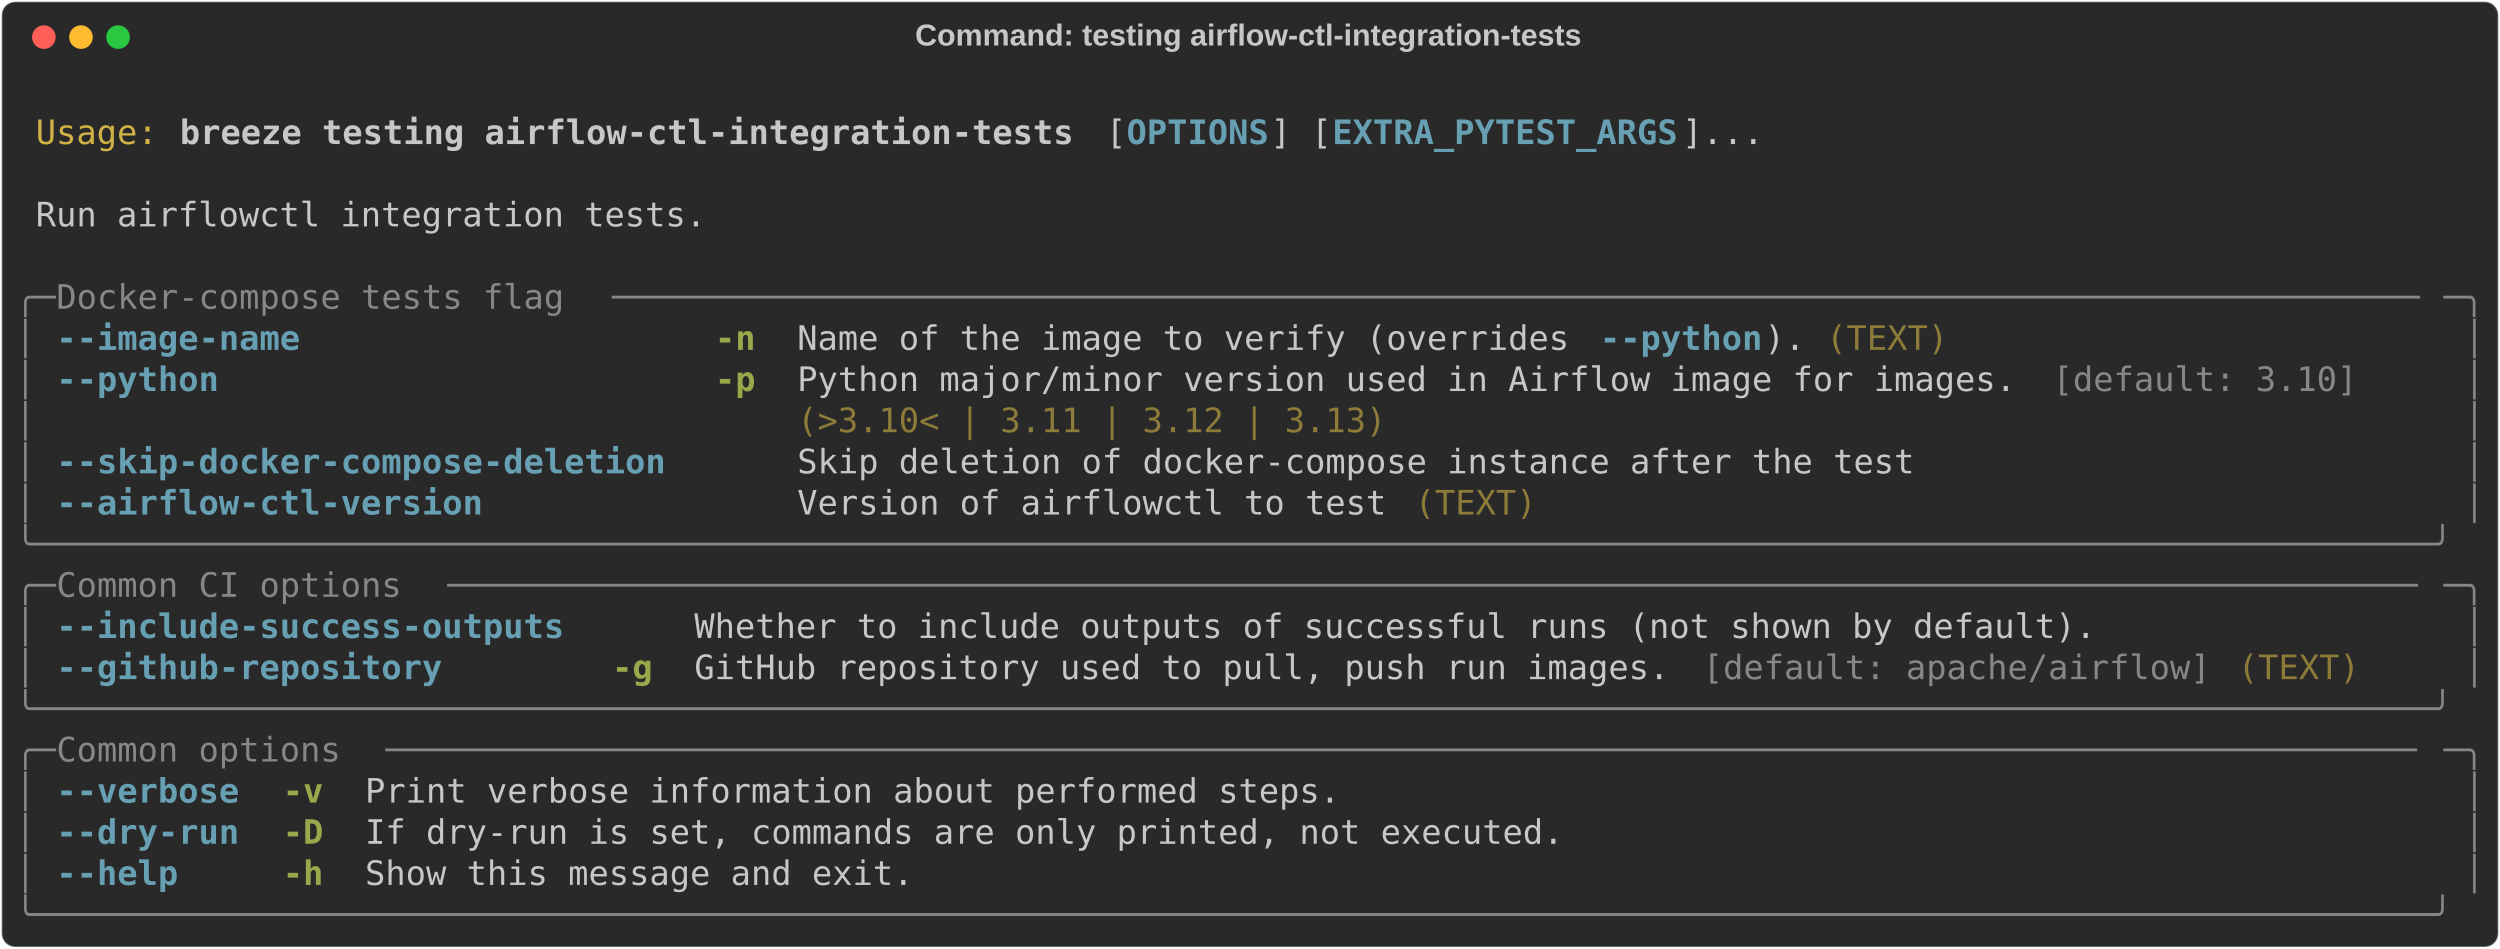
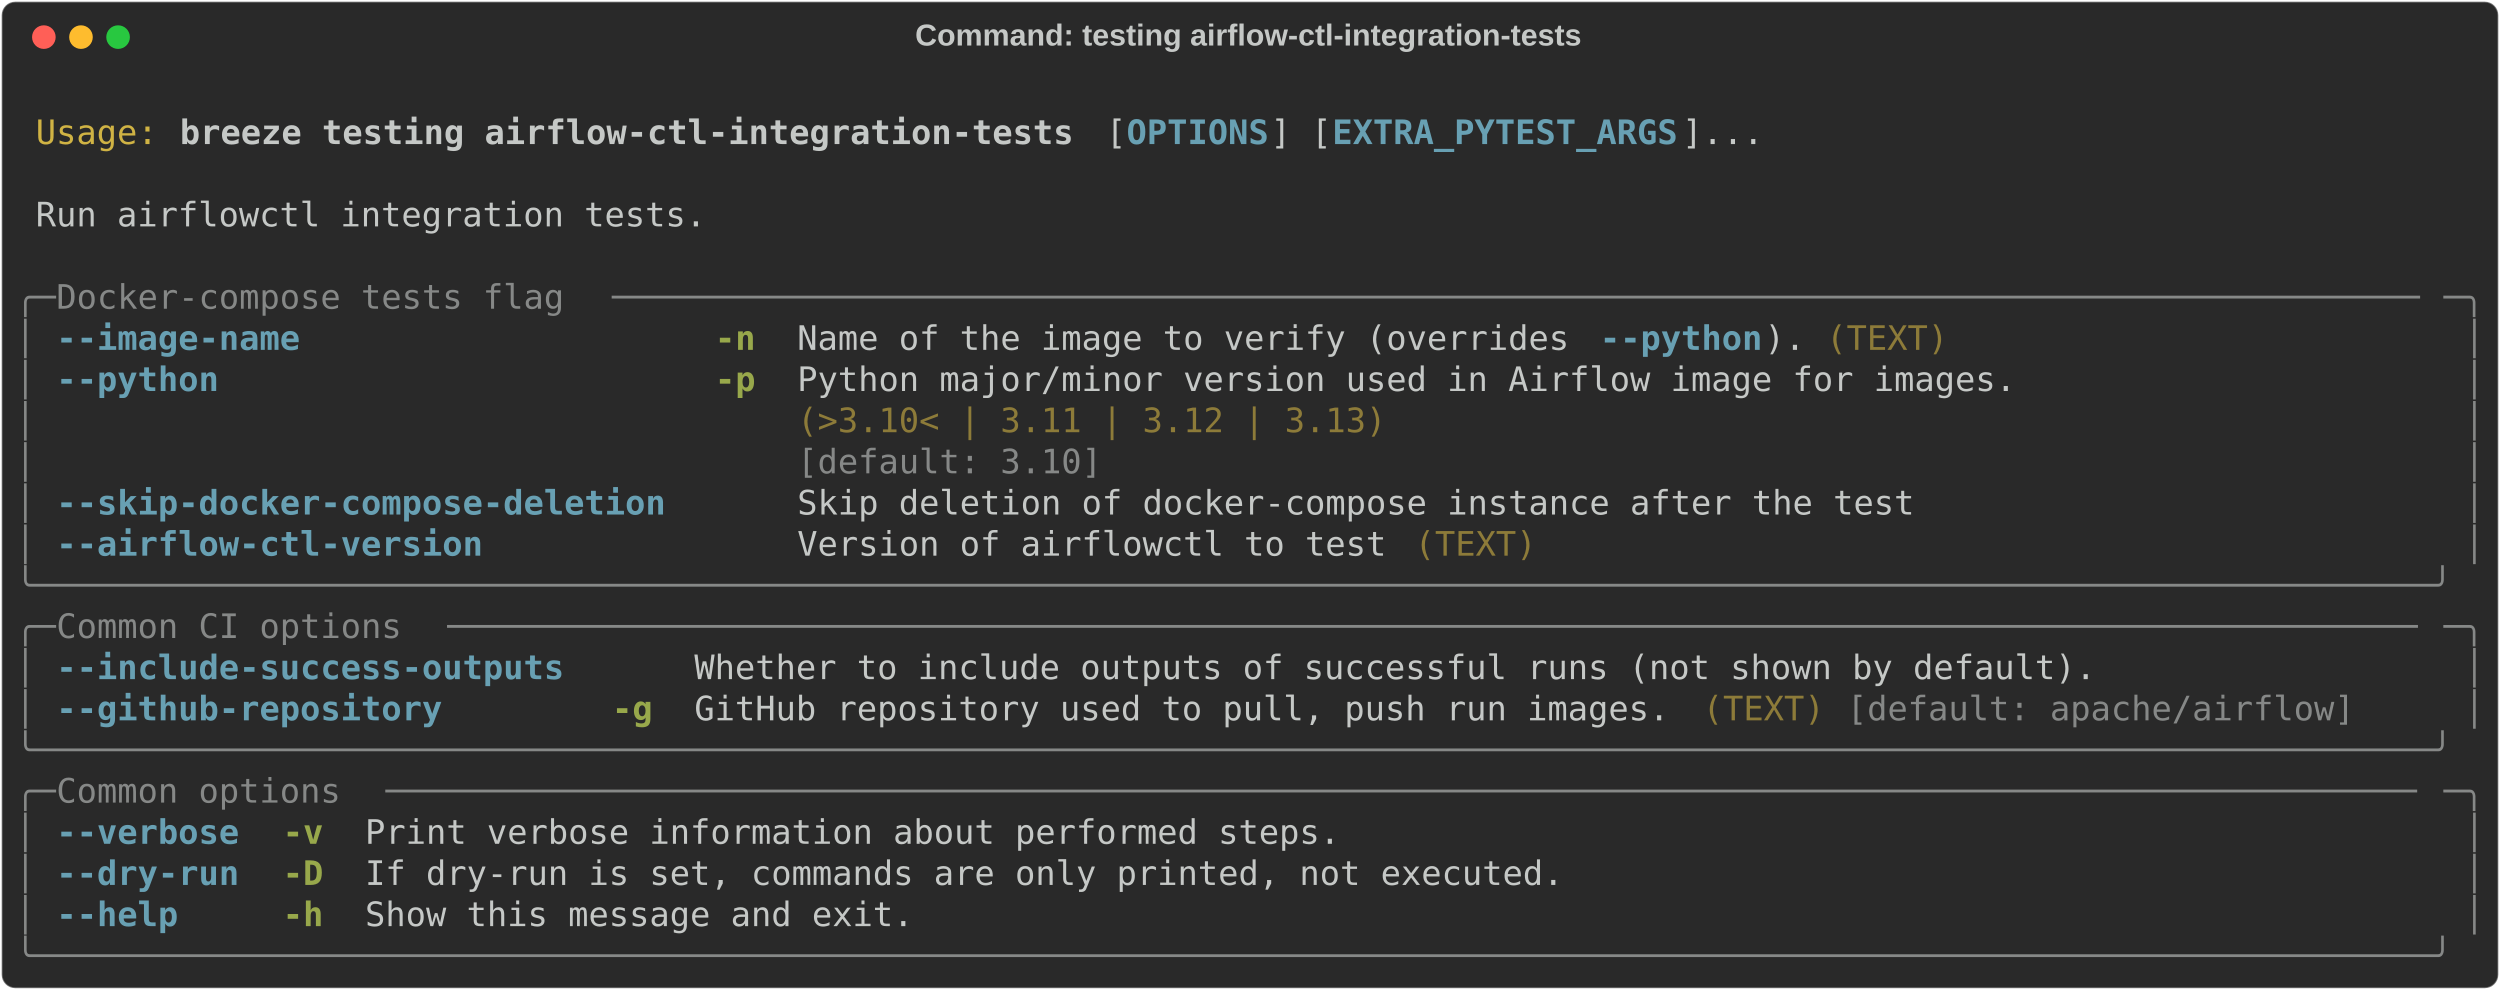
- <svg xmlns="http://www.w3.org/2000/svg" class="rich-terminal" viewBox="0 0 1482 562.4">
+ <svg xmlns="http://www.w3.org/2000/svg" class="rich-terminal" viewBox="0 0 1482 586.8">
  <style>

    @font-face {
        font-family: "Fira Code";
        src: local("FiraCode-Regular"),
                url("https://cdnjs.cloudflare.com/ajax/libs/firacode/6.2.0/woff2/FiraCode-Regular.woff2") format("woff2"),
                url("https://cdnjs.cloudflare.com/ajax/libs/firacode/6.2.0/woff/FiraCode-Regular.woff") format("woff");
        font-style: normal;
        font-weight: 400;
    }
    @font-face {
        font-family: "Fira Code";
        src: local("FiraCode-Bold"),
                url("https://cdnjs.cloudflare.com/ajax/libs/firacode/6.2.0/woff2/FiraCode-Bold.woff2") format("woff2"),
                url("https://cdnjs.cloudflare.com/ajax/libs/firacode/6.2.0/woff/FiraCode-Bold.woff") format("woff");
        font-style: bold;
        font-weight: 700;
    }

    .breeze-testing-airflow-ctl-integration-tests-matrix {
        font-family: Fira Code, monospace;
        font-size: 20px;
        line-height: 24.4px;
        font-variant-east-asian: full-width;
    }

    .breeze-testing-airflow-ctl-integration-tests-title {
        font-size: 18px;
        font-weight: bold;
        font-family: arial;
    }

    .breeze-testing-airflow-ctl-integration-tests-r1 { fill: #c5c8c6 }
.breeze-testing-airflow-ctl-integration-tests-r2 { fill: #d0b344 }
.breeze-testing-airflow-ctl-integration-tests-r3 { fill: #c5c8c6;font-weight: bold }
.breeze-testing-airflow-ctl-integration-tests-r4 { fill: #68a0b3;font-weight: bold }
.breeze-testing-airflow-ctl-integration-tests-r5 { fill: #868887 }
.breeze-testing-airflow-ctl-integration-tests-r6 { fill: #98a84b;font-weight: bold }
.breeze-testing-airflow-ctl-integration-tests-r7 { fill: #8d7b39 }
    </style>
  <defs>
    <clipPath id="breeze-testing-airflow-ctl-integration-tests-clip-terminal">
-       <rect x="0" y="0" width="1463.0" height="511.4" />
+       <rect x="0" y="0" width="1463.0" height="535.8" />
    </clipPath>
    <clipPath id="breeze-testing-airflow-ctl-integration-tests-line-0">
      <rect x="0" y="1.5" width="1464" height="24.65" />
    </clipPath>
    <clipPath id="breeze-testing-airflow-ctl-integration-tests-line-1">
      <rect x="0" y="25.9" width="1464" height="24.65" />
    </clipPath>
    <clipPath id="breeze-testing-airflow-ctl-integration-tests-line-2">
      <rect x="0" y="50.3" width="1464" height="24.65" />
    </clipPath>
    <clipPath id="breeze-testing-airflow-ctl-integration-tests-line-3">
      <rect x="0" y="74.7" width="1464" height="24.65" />
    </clipPath>
    <clipPath id="breeze-testing-airflow-ctl-integration-tests-line-4">
      <rect x="0" y="99.1" width="1464" height="24.65" />
    </clipPath>
    <clipPath id="breeze-testing-airflow-ctl-integration-tests-line-5">
      <rect x="0" y="123.5" width="1464" height="24.65" />
    </clipPath>
    <clipPath id="breeze-testing-airflow-ctl-integration-tests-line-6">
      <rect x="0" y="147.9" width="1464" height="24.65" />
    </clipPath>
    <clipPath id="breeze-testing-airflow-ctl-integration-tests-line-7">
      <rect x="0" y="172.3" width="1464" height="24.65" />
    </clipPath>
    <clipPath id="breeze-testing-airflow-ctl-integration-tests-line-8">
      <rect x="0" y="196.7" width="1464" height="24.65" />
    </clipPath>
    <clipPath id="breeze-testing-airflow-ctl-integration-tests-line-9">
      <rect x="0" y="221.1" width="1464" height="24.65" />
    </clipPath>
    <clipPath id="breeze-testing-airflow-ctl-integration-tests-line-10">
      <rect x="0" y="245.5" width="1464" height="24.65" />
    </clipPath>
    <clipPath id="breeze-testing-airflow-ctl-integration-tests-line-11">
      <rect x="0" y="269.9" width="1464" height="24.65" />
    </clipPath>
    <clipPath id="breeze-testing-airflow-ctl-integration-tests-line-12">
      <rect x="0" y="294.3" width="1464" height="24.65" />
    </clipPath>
    <clipPath id="breeze-testing-airflow-ctl-integration-tests-line-13">
      <rect x="0" y="318.7" width="1464" height="24.65" />
    </clipPath>
    <clipPath id="breeze-testing-airflow-ctl-integration-tests-line-14">
      <rect x="0" y="343.1" width="1464" height="24.65" />
    </clipPath>
    <clipPath id="breeze-testing-airflow-ctl-integration-tests-line-15">
      <rect x="0" y="367.5" width="1464" height="24.65" />
    </clipPath>
    <clipPath id="breeze-testing-airflow-ctl-integration-tests-line-16">
      <rect x="0" y="391.9" width="1464" height="24.65" />
    </clipPath>
    <clipPath id="breeze-testing-airflow-ctl-integration-tests-line-17">
      <rect x="0" y="416.3" width="1464" height="24.65" />
    </clipPath>
    <clipPath id="breeze-testing-airflow-ctl-integration-tests-line-18">
      <rect x="0" y="440.7" width="1464" height="24.65" />
    </clipPath>
    <clipPath id="breeze-testing-airflow-ctl-integration-tests-line-19">
      <rect x="0" y="465.1" width="1464" height="24.65" />
    </clipPath>
+     <clipPath id="breeze-testing-airflow-ctl-integration-tests-line-20">
+       <rect x="0" y="489.5" width="1464" height="24.65" />
+     </clipPath>
  </defs>
-   <rect fill="#292929" stroke="rgba(255,255,255,0.35)" stroke-width="1" x="1" y="1" width="1480" height="560.4" rx="8" />
+   <rect fill="#292929" stroke="rgba(255,255,255,0.35)" stroke-width="1" x="1" y="1" width="1480" height="584.8" rx="8" />
  <text class="breeze-testing-airflow-ctl-integration-tests-title" fill="#c5c8c6" text-anchor="middle" x="740" y="27">Command: testing airflow-ctl-integration-tests</text>
  <g transform="translate(26,22)">
    <circle cx="0" cy="0" r="7" fill="#ff5f57" />
    <circle cx="22" cy="0" r="7" fill="#febc2e" />
    <circle cx="44" cy="0" r="7" fill="#28c840" />
  </g>
  <g transform="translate(9, 41)" clip-path="url(#breeze-testing-airflow-ctl-integration-tests-clip-terminal)">
    <g class="breeze-testing-airflow-ctl-integration-tests-matrix">
      <text class="breeze-testing-airflow-ctl-integration-tests-r1" x="1464" y="20" textLength="12.2" clip-path="url(#breeze-testing-airflow-ctl-integration-tests-line-0)">
</text>
      <text class="breeze-testing-airflow-ctl-integration-tests-r2" x="12.2" y="44.4" textLength="73.2" clip-path="url(#breeze-testing-airflow-ctl-integration-tests-line-1)">Usage:</text>
      <text class="breeze-testing-airflow-ctl-integration-tests-r3" x="97.6" y="44.4" textLength="536.8" clip-path="url(#breeze-testing-airflow-ctl-integration-tests-line-1)">breeze testing airflow-ctl-integration-tests</text>
      <text class="breeze-testing-airflow-ctl-integration-tests-r1" x="646.6" y="44.4" textLength="12.2" clip-path="url(#breeze-testing-airflow-ctl-integration-tests-line-1)">[</text>
      <text class="breeze-testing-airflow-ctl-integration-tests-r4" x="658.8" y="44.4" textLength="85.4" clip-path="url(#breeze-testing-airflow-ctl-integration-tests-line-1)">OPTIONS</text>
      <text class="breeze-testing-airflow-ctl-integration-tests-r1" x="744.2" y="44.4" textLength="36.6" clip-path="url(#breeze-testing-airflow-ctl-integration-tests-line-1)">] [</text>
      <text class="breeze-testing-airflow-ctl-integration-tests-r4" x="780.8" y="44.4" textLength="207.4" clip-path="url(#breeze-testing-airflow-ctl-integration-tests-line-1)">EXTRA_PYTEST_ARGS</text>
      <text class="breeze-testing-airflow-ctl-integration-tests-r1" x="988.2" y="44.4" textLength="48.8" clip-path="url(#breeze-testing-airflow-ctl-integration-tests-line-1)">]...</text>
      <text class="breeze-testing-airflow-ctl-integration-tests-r1" x="1464" y="44.4" textLength="12.2" clip-path="url(#breeze-testing-airflow-ctl-integration-tests-line-1)">
</text>
      <text class="breeze-testing-airflow-ctl-integration-tests-r1" x="1464" y="68.8" textLength="12.2" clip-path="url(#breeze-testing-airflow-ctl-integration-tests-line-2)">
</text>
      <text class="breeze-testing-airflow-ctl-integration-tests-r1" x="12.2" y="93.2" textLength="402.6" clip-path="url(#breeze-testing-airflow-ctl-integration-tests-line-3)">Run airflowctl integration tests.</text>
      <text class="breeze-testing-airflow-ctl-integration-tests-r1" x="1464" y="93.2" textLength="12.2" clip-path="url(#breeze-testing-airflow-ctl-integration-tests-line-3)">
</text>
      <text class="breeze-testing-airflow-ctl-integration-tests-r1" x="1464" y="117.6" textLength="12.2" clip-path="url(#breeze-testing-airflow-ctl-integration-tests-line-4)">
</text>
      <text class="breeze-testing-airflow-ctl-integration-tests-r5" x="0" y="142" textLength="24.4" clip-path="url(#breeze-testing-airflow-ctl-integration-tests-line-5)">╭─</text>
      <text class="breeze-testing-airflow-ctl-integration-tests-r5" x="24.4" y="142" textLength="329.4" clip-path="url(#breeze-testing-airflow-ctl-integration-tests-line-5)"> Docker-compose tests flag </text>
      <text class="breeze-testing-airflow-ctl-integration-tests-r5" x="353.8" y="142" textLength="1085.8" clip-path="url(#breeze-testing-airflow-ctl-integration-tests-line-5)">─────────────────────────────────────────────────────────────────────────────────────────</text>
      <text class="breeze-testing-airflow-ctl-integration-tests-r5" x="1439.6" y="142" textLength="24.4" clip-path="url(#breeze-testing-airflow-ctl-integration-tests-line-5)">─╮</text>
      <text class="breeze-testing-airflow-ctl-integration-tests-r1" x="1464" y="142" textLength="12.2" clip-path="url(#breeze-testing-airflow-ctl-integration-tests-line-5)">
</text>
      <text class="breeze-testing-airflow-ctl-integration-tests-r5" x="0" y="166.4" textLength="12.2" clip-path="url(#breeze-testing-airflow-ctl-integration-tests-line-6)">│</text>
-       <text class="breeze-testing-airflow-ctl-integration-tests-r4" x="24.4" y="166.4" textLength="366" clip-path="url(#breeze-testing-airflow-ctl-integration-tests-line-6)">--image-name                  </text>
+       <text class="breeze-testing-airflow-ctl-integration-tests-r4" x="24.4" y="166.4" textLength="146.4" clip-path="url(#breeze-testing-airflow-ctl-integration-tests-line-6)">--image-name</text>
      <text class="breeze-testing-airflow-ctl-integration-tests-r6" x="414.8" y="166.4" textLength="24.4" clip-path="url(#breeze-testing-airflow-ctl-integration-tests-line-6)">-n</text>
      <text class="breeze-testing-airflow-ctl-integration-tests-r1" x="463.6" y="166.4" textLength="475.8" clip-path="url(#breeze-testing-airflow-ctl-integration-tests-line-6)">Name of the image to verify (overrides </text>
      <text class="breeze-testing-airflow-ctl-integration-tests-r4" x="939.4" y="166.4" textLength="97.6" clip-path="url(#breeze-testing-airflow-ctl-integration-tests-line-6)">--python</text>
-       <text class="breeze-testing-airflow-ctl-integration-tests-r1" x="1037" y="166.4" textLength="36.6" clip-path="url(#breeze-testing-airflow-ctl-integration-tests-line-6)">). </text>
+       <text class="breeze-testing-airflow-ctl-integration-tests-r1" x="1037" y="166.4" textLength="24.4" clip-path="url(#breeze-testing-airflow-ctl-integration-tests-line-6)">).</text>
      <text class="breeze-testing-airflow-ctl-integration-tests-r7" x="1073.6" y="166.4" textLength="73.2" clip-path="url(#breeze-testing-airflow-ctl-integration-tests-line-6)">(TEXT)</text>
      <text class="breeze-testing-airflow-ctl-integration-tests-r5" x="1451.8" y="166.4" textLength="12.2" clip-path="url(#breeze-testing-airflow-ctl-integration-tests-line-6)">│</text>
      <text class="breeze-testing-airflow-ctl-integration-tests-r1" x="1464" y="166.4" textLength="12.2" clip-path="url(#breeze-testing-airflow-ctl-integration-tests-line-6)">
</text>
      <text class="breeze-testing-airflow-ctl-integration-tests-r5" x="0" y="190.8" textLength="12.2" clip-path="url(#breeze-testing-airflow-ctl-integration-tests-line-7)">│</text>
-       <text class="breeze-testing-airflow-ctl-integration-tests-r4" x="24.4" y="190.8" textLength="366" clip-path="url(#breeze-testing-airflow-ctl-integration-tests-line-7)">--python                      </text>
+       <text class="breeze-testing-airflow-ctl-integration-tests-r4" x="24.4" y="190.8" textLength="97.6" clip-path="url(#breeze-testing-airflow-ctl-integration-tests-line-7)">--python</text>
      <text class="breeze-testing-airflow-ctl-integration-tests-r6" x="414.8" y="190.8" textLength="24.4" clip-path="url(#breeze-testing-airflow-ctl-integration-tests-line-7)">-p</text>
-       <text class="breeze-testing-airflow-ctl-integration-tests-r1" x="463.6" y="190.8" textLength="744.2" clip-path="url(#breeze-testing-airflow-ctl-integration-tests-line-7)">Python major/minor version used in Airflow image for images. </text>
-       <text class="breeze-testing-airflow-ctl-integration-tests-r5" x="1207.8" y="190.8" textLength="183" clip-path="url(#breeze-testing-airflow-ctl-integration-tests-line-7)">[default: 3.10]</text>
+       <text class="breeze-testing-airflow-ctl-integration-tests-r1" x="463.6" y="190.8" textLength="732" clip-path="url(#breeze-testing-airflow-ctl-integration-tests-line-7)">Python major/minor version used in Airflow image for images.</text>
      <text class="breeze-testing-airflow-ctl-integration-tests-r5" x="1451.8" y="190.8" textLength="12.2" clip-path="url(#breeze-testing-airflow-ctl-integration-tests-line-7)">│</text>
      <text class="breeze-testing-airflow-ctl-integration-tests-r1" x="1464" y="190.8" textLength="12.2" clip-path="url(#breeze-testing-airflow-ctl-integration-tests-line-7)">
</text>
      <text class="breeze-testing-airflow-ctl-integration-tests-r5" x="0" y="215.2" textLength="12.2" clip-path="url(#breeze-testing-airflow-ctl-integration-tests-line-8)">│</text>
-       <text class="breeze-testing-airflow-ctl-integration-tests-r7" x="463.6" y="215.2" textLength="353.8" clip-path="url(#breeze-testing-airflow-ctl-integration-tests-line-8)">(&gt;3.10&lt; | 3.11 | 3.12 | 3.13)</text>
+       <text class="breeze-testing-airflow-ctl-integration-tests-r7" x="463.6" y="215.2" textLength="732" clip-path="url(#breeze-testing-airflow-ctl-integration-tests-line-8)">(&gt;3.10&lt; | 3.11 | 3.12 | 3.13)                               </text>
      <text class="breeze-testing-airflow-ctl-integration-tests-r5" x="1451.8" y="215.2" textLength="12.2" clip-path="url(#breeze-testing-airflow-ctl-integration-tests-line-8)">│</text>
      <text class="breeze-testing-airflow-ctl-integration-tests-r1" x="1464" y="215.2" textLength="12.2" clip-path="url(#breeze-testing-airflow-ctl-integration-tests-line-8)">
</text>
      <text class="breeze-testing-airflow-ctl-integration-tests-r5" x="0" y="239.6" textLength="12.2" clip-path="url(#breeze-testing-airflow-ctl-integration-tests-line-9)">│</text>
-       <text class="breeze-testing-airflow-ctl-integration-tests-r4" x="24.4" y="239.6" textLength="366" clip-path="url(#breeze-testing-airflow-ctl-integration-tests-line-9)">--skip-docker-compose-deletion</text>
-       <text class="breeze-testing-airflow-ctl-integration-tests-r1" x="463.6" y="239.6" textLength="671" clip-path="url(#breeze-testing-airflow-ctl-integration-tests-line-9)">Skip deletion of docker-compose instance after the test</text>
+       <text class="breeze-testing-airflow-ctl-integration-tests-r5" x="463.6" y="239.6" textLength="732" clip-path="url(#breeze-testing-airflow-ctl-integration-tests-line-9)">[default: 3.10]                                             </text>
      <text class="breeze-testing-airflow-ctl-integration-tests-r5" x="1451.8" y="239.6" textLength="12.2" clip-path="url(#breeze-testing-airflow-ctl-integration-tests-line-9)">│</text>
      <text class="breeze-testing-airflow-ctl-integration-tests-r1" x="1464" y="239.6" textLength="12.2" clip-path="url(#breeze-testing-airflow-ctl-integration-tests-line-9)">
</text>
      <text class="breeze-testing-airflow-ctl-integration-tests-r5" x="0" y="264" textLength="12.2" clip-path="url(#breeze-testing-airflow-ctl-integration-tests-line-10)">│</text>
-       <text class="breeze-testing-airflow-ctl-integration-tests-r4" x="24.4" y="264" textLength="366" clip-path="url(#breeze-testing-airflow-ctl-integration-tests-line-10)">--airflow-ctl-version         </text>
-       <text class="breeze-testing-airflow-ctl-integration-tests-r1" x="463.6" y="264" textLength="366" clip-path="url(#breeze-testing-airflow-ctl-integration-tests-line-10)">Version of airflowctl to test </text>
-       <text class="breeze-testing-airflow-ctl-integration-tests-r7" x="829.6" y="264" textLength="73.2" clip-path="url(#breeze-testing-airflow-ctl-integration-tests-line-10)">(TEXT)</text>
+       <text class="breeze-testing-airflow-ctl-integration-tests-r4" x="24.4" y="264" textLength="366" clip-path="url(#breeze-testing-airflow-ctl-integration-tests-line-10)">--skip-docker-compose-deletion</text>
+       <text class="breeze-testing-airflow-ctl-integration-tests-r1" x="463.6" y="264" textLength="671" clip-path="url(#breeze-testing-airflow-ctl-integration-tests-line-10)">Skip deletion of docker-compose instance after the test</text>
      <text class="breeze-testing-airflow-ctl-integration-tests-r5" x="1451.8" y="264" textLength="12.2" clip-path="url(#breeze-testing-airflow-ctl-integration-tests-line-10)">│</text>
      <text class="breeze-testing-airflow-ctl-integration-tests-r1" x="1464" y="264" textLength="12.2" clip-path="url(#breeze-testing-airflow-ctl-integration-tests-line-10)">
</text>
-       <text class="breeze-testing-airflow-ctl-integration-tests-r5" x="0" y="288.4" textLength="1464" clip-path="url(#breeze-testing-airflow-ctl-integration-tests-line-11)">╰──────────────────────────────────────────────────────────────────────────────────────────────────────────────────────╯</text>
+       <text class="breeze-testing-airflow-ctl-integration-tests-r5" x="0" y="288.4" textLength="12.2" clip-path="url(#breeze-testing-airflow-ctl-integration-tests-line-11)">│</text>
+       <text class="breeze-testing-airflow-ctl-integration-tests-r4" x="24.4" y="288.4" textLength="256.2" clip-path="url(#breeze-testing-airflow-ctl-integration-tests-line-11)">--airflow-ctl-version</text>
+       <text class="breeze-testing-airflow-ctl-integration-tests-r1" x="463.6" y="288.4" textLength="353.8" clip-path="url(#breeze-testing-airflow-ctl-integration-tests-line-11)">Version of airflowctl to test</text>
+       <text class="breeze-testing-airflow-ctl-integration-tests-r7" x="829.6" y="288.4" textLength="73.2" clip-path="url(#breeze-testing-airflow-ctl-integration-tests-line-11)">(TEXT)</text>
+       <text class="breeze-testing-airflow-ctl-integration-tests-r5" x="1451.8" y="288.4" textLength="12.2" clip-path="url(#breeze-testing-airflow-ctl-integration-tests-line-11)">│</text>
      <text class="breeze-testing-airflow-ctl-integration-tests-r1" x="1464" y="288.4" textLength="12.2" clip-path="url(#breeze-testing-airflow-ctl-integration-tests-line-11)">
</text>
-       <text class="breeze-testing-airflow-ctl-integration-tests-r5" x="0" y="312.8" textLength="24.4" clip-path="url(#breeze-testing-airflow-ctl-integration-tests-line-12)">╭─</text>
-       <text class="breeze-testing-airflow-ctl-integration-tests-r5" x="24.4" y="312.8" textLength="231.8" clip-path="url(#breeze-testing-airflow-ctl-integration-tests-line-12)"> Common CI options </text>
-       <text class="breeze-testing-airflow-ctl-integration-tests-r5" x="256.2" y="312.8" textLength="1183.4" clip-path="url(#breeze-testing-airflow-ctl-integration-tests-line-12)">─────────────────────────────────────────────────────────────────────────────────────────────────</text>
-       <text class="breeze-testing-airflow-ctl-integration-tests-r5" x="1439.6" y="312.8" textLength="24.4" clip-path="url(#breeze-testing-airflow-ctl-integration-tests-line-12)">─╮</text>
+       <text class="breeze-testing-airflow-ctl-integration-tests-r5" x="0" y="312.8" textLength="1464" clip-path="url(#breeze-testing-airflow-ctl-integration-tests-line-12)">╰──────────────────────────────────────────────────────────────────────────────────────────────────────────────────────╯</text>
      <text class="breeze-testing-airflow-ctl-integration-tests-r1" x="1464" y="312.8" textLength="12.2" clip-path="url(#breeze-testing-airflow-ctl-integration-tests-line-12)">
</text>
-       <text class="breeze-testing-airflow-ctl-integration-tests-r5" x="0" y="337.2" textLength="12.2" clip-path="url(#breeze-testing-airflow-ctl-integration-tests-line-13)">│</text>
-       <text class="breeze-testing-airflow-ctl-integration-tests-r4" x="24.4" y="337.2" textLength="305" clip-path="url(#breeze-testing-airflow-ctl-integration-tests-line-13)">--include-success-outputs</text>
-       <text class="breeze-testing-airflow-ctl-integration-tests-r1" x="402.6" y="337.2" textLength="841.8" clip-path="url(#breeze-testing-airflow-ctl-integration-tests-line-13)">Whether to include outputs of successful runs (not shown by default).</text>
-       <text class="breeze-testing-airflow-ctl-integration-tests-r5" x="1451.8" y="337.2" textLength="12.2" clip-path="url(#breeze-testing-airflow-ctl-integration-tests-line-13)">│</text>
+       <text class="breeze-testing-airflow-ctl-integration-tests-r5" x="0" y="337.2" textLength="24.4" clip-path="url(#breeze-testing-airflow-ctl-integration-tests-line-13)">╭─</text>
+       <text class="breeze-testing-airflow-ctl-integration-tests-r5" x="24.4" y="337.2" textLength="231.8" clip-path="url(#breeze-testing-airflow-ctl-integration-tests-line-13)"> Common CI options </text>
+       <text class="breeze-testing-airflow-ctl-integration-tests-r5" x="256.2" y="337.2" textLength="1183.4" clip-path="url(#breeze-testing-airflow-ctl-integration-tests-line-13)">─────────────────────────────────────────────────────────────────────────────────────────────────</text>
+       <text class="breeze-testing-airflow-ctl-integration-tests-r5" x="1439.6" y="337.2" textLength="24.4" clip-path="url(#breeze-testing-airflow-ctl-integration-tests-line-13)">─╮</text>
      <text class="breeze-testing-airflow-ctl-integration-tests-r1" x="1464" y="337.2" textLength="12.2" clip-path="url(#breeze-testing-airflow-ctl-integration-tests-line-13)">
</text>
      <text class="breeze-testing-airflow-ctl-integration-tests-r5" x="0" y="361.6" textLength="12.2" clip-path="url(#breeze-testing-airflow-ctl-integration-tests-line-14)">│</text>
-       <text class="breeze-testing-airflow-ctl-integration-tests-r4" x="24.4" y="361.6" textLength="305" clip-path="url(#breeze-testing-airflow-ctl-integration-tests-line-14)">--github-repository      </text>
-       <text class="breeze-testing-airflow-ctl-integration-tests-r6" x="353.8" y="361.6" textLength="24.4" clip-path="url(#breeze-testing-airflow-ctl-integration-tests-line-14)">-g</text>
-       <text class="breeze-testing-airflow-ctl-integration-tests-r1" x="402.6" y="361.6" textLength="597.8" clip-path="url(#breeze-testing-airflow-ctl-integration-tests-line-14)">GitHub repository used to pull, push run images. </text>
-       <text class="breeze-testing-airflow-ctl-integration-tests-r5" x="1000.4" y="361.6" textLength="305" clip-path="url(#breeze-testing-airflow-ctl-integration-tests-line-14)">[default: apache/airflow]</text>
-       <text class="breeze-testing-airflow-ctl-integration-tests-r7" x="1317.6" y="361.6" textLength="73.2" clip-path="url(#breeze-testing-airflow-ctl-integration-tests-line-14)">(TEXT)</text>
+       <text class="breeze-testing-airflow-ctl-integration-tests-r4" x="24.4" y="361.6" textLength="305" clip-path="url(#breeze-testing-airflow-ctl-integration-tests-line-14)">--include-success-outputs</text>
+       <text class="breeze-testing-airflow-ctl-integration-tests-r1" x="402.6" y="361.6" textLength="841.8" clip-path="url(#breeze-testing-airflow-ctl-integration-tests-line-14)">Whether to include outputs of successful runs (not shown by default).</text>
      <text class="breeze-testing-airflow-ctl-integration-tests-r5" x="1451.8" y="361.6" textLength="12.2" clip-path="url(#breeze-testing-airflow-ctl-integration-tests-line-14)">│</text>
      <text class="breeze-testing-airflow-ctl-integration-tests-r1" x="1464" y="361.6" textLength="12.2" clip-path="url(#breeze-testing-airflow-ctl-integration-tests-line-14)">
</text>
-       <text class="breeze-testing-airflow-ctl-integration-tests-r5" x="0" y="386" textLength="1464" clip-path="url(#breeze-testing-airflow-ctl-integration-tests-line-15)">╰──────────────────────────────────────────────────────────────────────────────────────────────────────────────────────╯</text>
+       <text class="breeze-testing-airflow-ctl-integration-tests-r5" x="0" y="386" textLength="12.2" clip-path="url(#breeze-testing-airflow-ctl-integration-tests-line-15)">│</text>
+       <text class="breeze-testing-airflow-ctl-integration-tests-r4" x="24.4" y="386" textLength="231.8" clip-path="url(#breeze-testing-airflow-ctl-integration-tests-line-15)">--github-repository</text>
+       <text class="breeze-testing-airflow-ctl-integration-tests-r6" x="353.8" y="386" textLength="24.4" clip-path="url(#breeze-testing-airflow-ctl-integration-tests-line-15)">-g</text>
+       <text class="breeze-testing-airflow-ctl-integration-tests-r1" x="402.6" y="386" textLength="585.6" clip-path="url(#breeze-testing-airflow-ctl-integration-tests-line-15)">GitHub repository used to pull, push run images.</text>
+       <text class="breeze-testing-airflow-ctl-integration-tests-r7" x="1000.4" y="386" textLength="73.2" clip-path="url(#breeze-testing-airflow-ctl-integration-tests-line-15)">(TEXT)</text>
+       <text class="breeze-testing-airflow-ctl-integration-tests-r5" x="1085.8" y="386" textLength="305" clip-path="url(#breeze-testing-airflow-ctl-integration-tests-line-15)">[default: apache/airflow]</text>
+       <text class="breeze-testing-airflow-ctl-integration-tests-r5" x="1451.8" y="386" textLength="12.2" clip-path="url(#breeze-testing-airflow-ctl-integration-tests-line-15)">│</text>
      <text class="breeze-testing-airflow-ctl-integration-tests-r1" x="1464" y="386" textLength="12.2" clip-path="url(#breeze-testing-airflow-ctl-integration-tests-line-15)">
</text>
-       <text class="breeze-testing-airflow-ctl-integration-tests-r5" x="0" y="410.4" textLength="24.4" clip-path="url(#breeze-testing-airflow-ctl-integration-tests-line-16)">╭─</text>
-       <text class="breeze-testing-airflow-ctl-integration-tests-r5" x="24.4" y="410.4" textLength="195.2" clip-path="url(#breeze-testing-airflow-ctl-integration-tests-line-16)"> Common options </text>
-       <text class="breeze-testing-airflow-ctl-integration-tests-r5" x="219.6" y="410.4" textLength="1220" clip-path="url(#breeze-testing-airflow-ctl-integration-tests-line-16)">────────────────────────────────────────────────────────────────────────────────────────────────────</text>
-       <text class="breeze-testing-airflow-ctl-integration-tests-r5" x="1439.6" y="410.4" textLength="24.4" clip-path="url(#breeze-testing-airflow-ctl-integration-tests-line-16)">─╮</text>
+       <text class="breeze-testing-airflow-ctl-integration-tests-r5" x="0" y="410.4" textLength="1464" clip-path="url(#breeze-testing-airflow-ctl-integration-tests-line-16)">╰──────────────────────────────────────────────────────────────────────────────────────────────────────────────────────╯</text>
      <text class="breeze-testing-airflow-ctl-integration-tests-r1" x="1464" y="410.4" textLength="12.2" clip-path="url(#breeze-testing-airflow-ctl-integration-tests-line-16)">
</text>
-       <text class="breeze-testing-airflow-ctl-integration-tests-r5" x="0" y="434.8" textLength="12.2" clip-path="url(#breeze-testing-airflow-ctl-integration-tests-line-17)">│</text>
-       <text class="breeze-testing-airflow-ctl-integration-tests-r4" x="24.4" y="434.8" textLength="109.8" clip-path="url(#breeze-testing-airflow-ctl-integration-tests-line-17)">--verbose</text>
-       <text class="breeze-testing-airflow-ctl-integration-tests-r6" x="158.6" y="434.8" textLength="24.4" clip-path="url(#breeze-testing-airflow-ctl-integration-tests-line-17)">-v</text>
-       <text class="breeze-testing-airflow-ctl-integration-tests-r1" x="207.4" y="434.8" textLength="585.6" clip-path="url(#breeze-testing-airflow-ctl-integration-tests-line-17)">Print verbose information about performed steps.</text>
-       <text class="breeze-testing-airflow-ctl-integration-tests-r5" x="1451.8" y="434.8" textLength="12.2" clip-path="url(#breeze-testing-airflow-ctl-integration-tests-line-17)">│</text>
+       <text class="breeze-testing-airflow-ctl-integration-tests-r5" x="0" y="434.8" textLength="24.4" clip-path="url(#breeze-testing-airflow-ctl-integration-tests-line-17)">╭─</text>
+       <text class="breeze-testing-airflow-ctl-integration-tests-r5" x="24.4" y="434.8" textLength="195.2" clip-path="url(#breeze-testing-airflow-ctl-integration-tests-line-17)"> Common options </text>
+       <text class="breeze-testing-airflow-ctl-integration-tests-r5" x="219.6" y="434.8" textLength="1220" clip-path="url(#breeze-testing-airflow-ctl-integration-tests-line-17)">────────────────────────────────────────────────────────────────────────────────────────────────────</text>
+       <text class="breeze-testing-airflow-ctl-integration-tests-r5" x="1439.6" y="434.8" textLength="24.4" clip-path="url(#breeze-testing-airflow-ctl-integration-tests-line-17)">─╮</text>
      <text class="breeze-testing-airflow-ctl-integration-tests-r1" x="1464" y="434.8" textLength="12.2" clip-path="url(#breeze-testing-airflow-ctl-integration-tests-line-17)">
</text>
      <text class="breeze-testing-airflow-ctl-integration-tests-r5" x="0" y="459.2" textLength="12.2" clip-path="url(#breeze-testing-airflow-ctl-integration-tests-line-18)">│</text>
-       <text class="breeze-testing-airflow-ctl-integration-tests-r4" x="24.4" y="459.2" textLength="109.8" clip-path="url(#breeze-testing-airflow-ctl-integration-tests-line-18)">--dry-run</text>
-       <text class="breeze-testing-airflow-ctl-integration-tests-r6" x="158.6" y="459.2" textLength="24.4" clip-path="url(#breeze-testing-airflow-ctl-integration-tests-line-18)">-D</text>
-       <text class="breeze-testing-airflow-ctl-integration-tests-r1" x="207.4" y="459.2" textLength="719.8" clip-path="url(#breeze-testing-airflow-ctl-integration-tests-line-18)">If dry-run is set, commands are only printed, not executed.</text>
+       <text class="breeze-testing-airflow-ctl-integration-tests-r4" x="24.4" y="459.2" textLength="109.8" clip-path="url(#breeze-testing-airflow-ctl-integration-tests-line-18)">--verbose</text>
+       <text class="breeze-testing-airflow-ctl-integration-tests-r6" x="158.6" y="459.2" textLength="24.4" clip-path="url(#breeze-testing-airflow-ctl-integration-tests-line-18)">-v</text>
+       <text class="breeze-testing-airflow-ctl-integration-tests-r1" x="207.4" y="459.2" textLength="585.6" clip-path="url(#breeze-testing-airflow-ctl-integration-tests-line-18)">Print verbose information about performed steps.</text>
      <text class="breeze-testing-airflow-ctl-integration-tests-r5" x="1451.8" y="459.2" textLength="12.2" clip-path="url(#breeze-testing-airflow-ctl-integration-tests-line-18)">│</text>
      <text class="breeze-testing-airflow-ctl-integration-tests-r1" x="1464" y="459.2" textLength="12.2" clip-path="url(#breeze-testing-airflow-ctl-integration-tests-line-18)">
</text>
      <text class="breeze-testing-airflow-ctl-integration-tests-r5" x="0" y="483.6" textLength="12.2" clip-path="url(#breeze-testing-airflow-ctl-integration-tests-line-19)">│</text>
-       <text class="breeze-testing-airflow-ctl-integration-tests-r4" x="24.4" y="483.6" textLength="109.8" clip-path="url(#breeze-testing-airflow-ctl-integration-tests-line-19)">--help   </text>
-       <text class="breeze-testing-airflow-ctl-integration-tests-r6" x="158.6" y="483.6" textLength="24.4" clip-path="url(#breeze-testing-airflow-ctl-integration-tests-line-19)">-h</text>
-       <text class="breeze-testing-airflow-ctl-integration-tests-r1" x="207.4" y="483.6" textLength="329.4" clip-path="url(#breeze-testing-airflow-ctl-integration-tests-line-19)">Show this message and exit.</text>
+       <text class="breeze-testing-airflow-ctl-integration-tests-r4" x="24.4" y="483.6" textLength="109.8" clip-path="url(#breeze-testing-airflow-ctl-integration-tests-line-19)">--dry-run</text>
+       <text class="breeze-testing-airflow-ctl-integration-tests-r6" x="158.6" y="483.6" textLength="24.4" clip-path="url(#breeze-testing-airflow-ctl-integration-tests-line-19)">-D</text>
+       <text class="breeze-testing-airflow-ctl-integration-tests-r1" x="207.4" y="483.6" textLength="719.8" clip-path="url(#breeze-testing-airflow-ctl-integration-tests-line-19)">If dry-run is set, commands are only printed, not executed.</text>
      <text class="breeze-testing-airflow-ctl-integration-tests-r5" x="1451.8" y="483.6" textLength="12.2" clip-path="url(#breeze-testing-airflow-ctl-integration-tests-line-19)">│</text>
      <text class="breeze-testing-airflow-ctl-integration-tests-r1" x="1464" y="483.6" textLength="12.2" clip-path="url(#breeze-testing-airflow-ctl-integration-tests-line-19)">
</text>
-       <text class="breeze-testing-airflow-ctl-integration-tests-r5" x="0" y="508" textLength="1464" clip-path="url(#breeze-testing-airflow-ctl-integration-tests-line-20)">╰──────────────────────────────────────────────────────────────────────────────────────────────────────────────────────╯</text>
+       <text class="breeze-testing-airflow-ctl-integration-tests-r5" x="0" y="508" textLength="12.2" clip-path="url(#breeze-testing-airflow-ctl-integration-tests-line-20)">│</text>
+       <text class="breeze-testing-airflow-ctl-integration-tests-r4" x="24.4" y="508" textLength="73.2" clip-path="url(#breeze-testing-airflow-ctl-integration-tests-line-20)">--help</text>
+       <text class="breeze-testing-airflow-ctl-integration-tests-r6" x="158.6" y="508" textLength="24.4" clip-path="url(#breeze-testing-airflow-ctl-integration-tests-line-20)">-h</text>
+       <text class="breeze-testing-airflow-ctl-integration-tests-r1" x="207.4" y="508" textLength="329.4" clip-path="url(#breeze-testing-airflow-ctl-integration-tests-line-20)">Show this message and exit.</text>
+       <text class="breeze-testing-airflow-ctl-integration-tests-r5" x="1451.8" y="508" textLength="12.2" clip-path="url(#breeze-testing-airflow-ctl-integration-tests-line-20)">│</text>
      <text class="breeze-testing-airflow-ctl-integration-tests-r1" x="1464" y="508" textLength="12.2" clip-path="url(#breeze-testing-airflow-ctl-integration-tests-line-20)">
+ </text>
+       <text class="breeze-testing-airflow-ctl-integration-tests-r5" x="0" y="532.4" textLength="1464" clip-path="url(#breeze-testing-airflow-ctl-integration-tests-line-21)">╰──────────────────────────────────────────────────────────────────────────────────────────────────────────────────────╯</text>
+       <text class="breeze-testing-airflow-ctl-integration-tests-r1" x="1464" y="532.4" textLength="12.2" clip-path="url(#breeze-testing-airflow-ctl-integration-tests-line-21)">
</text>
    </g>
  </g>
</svg>
